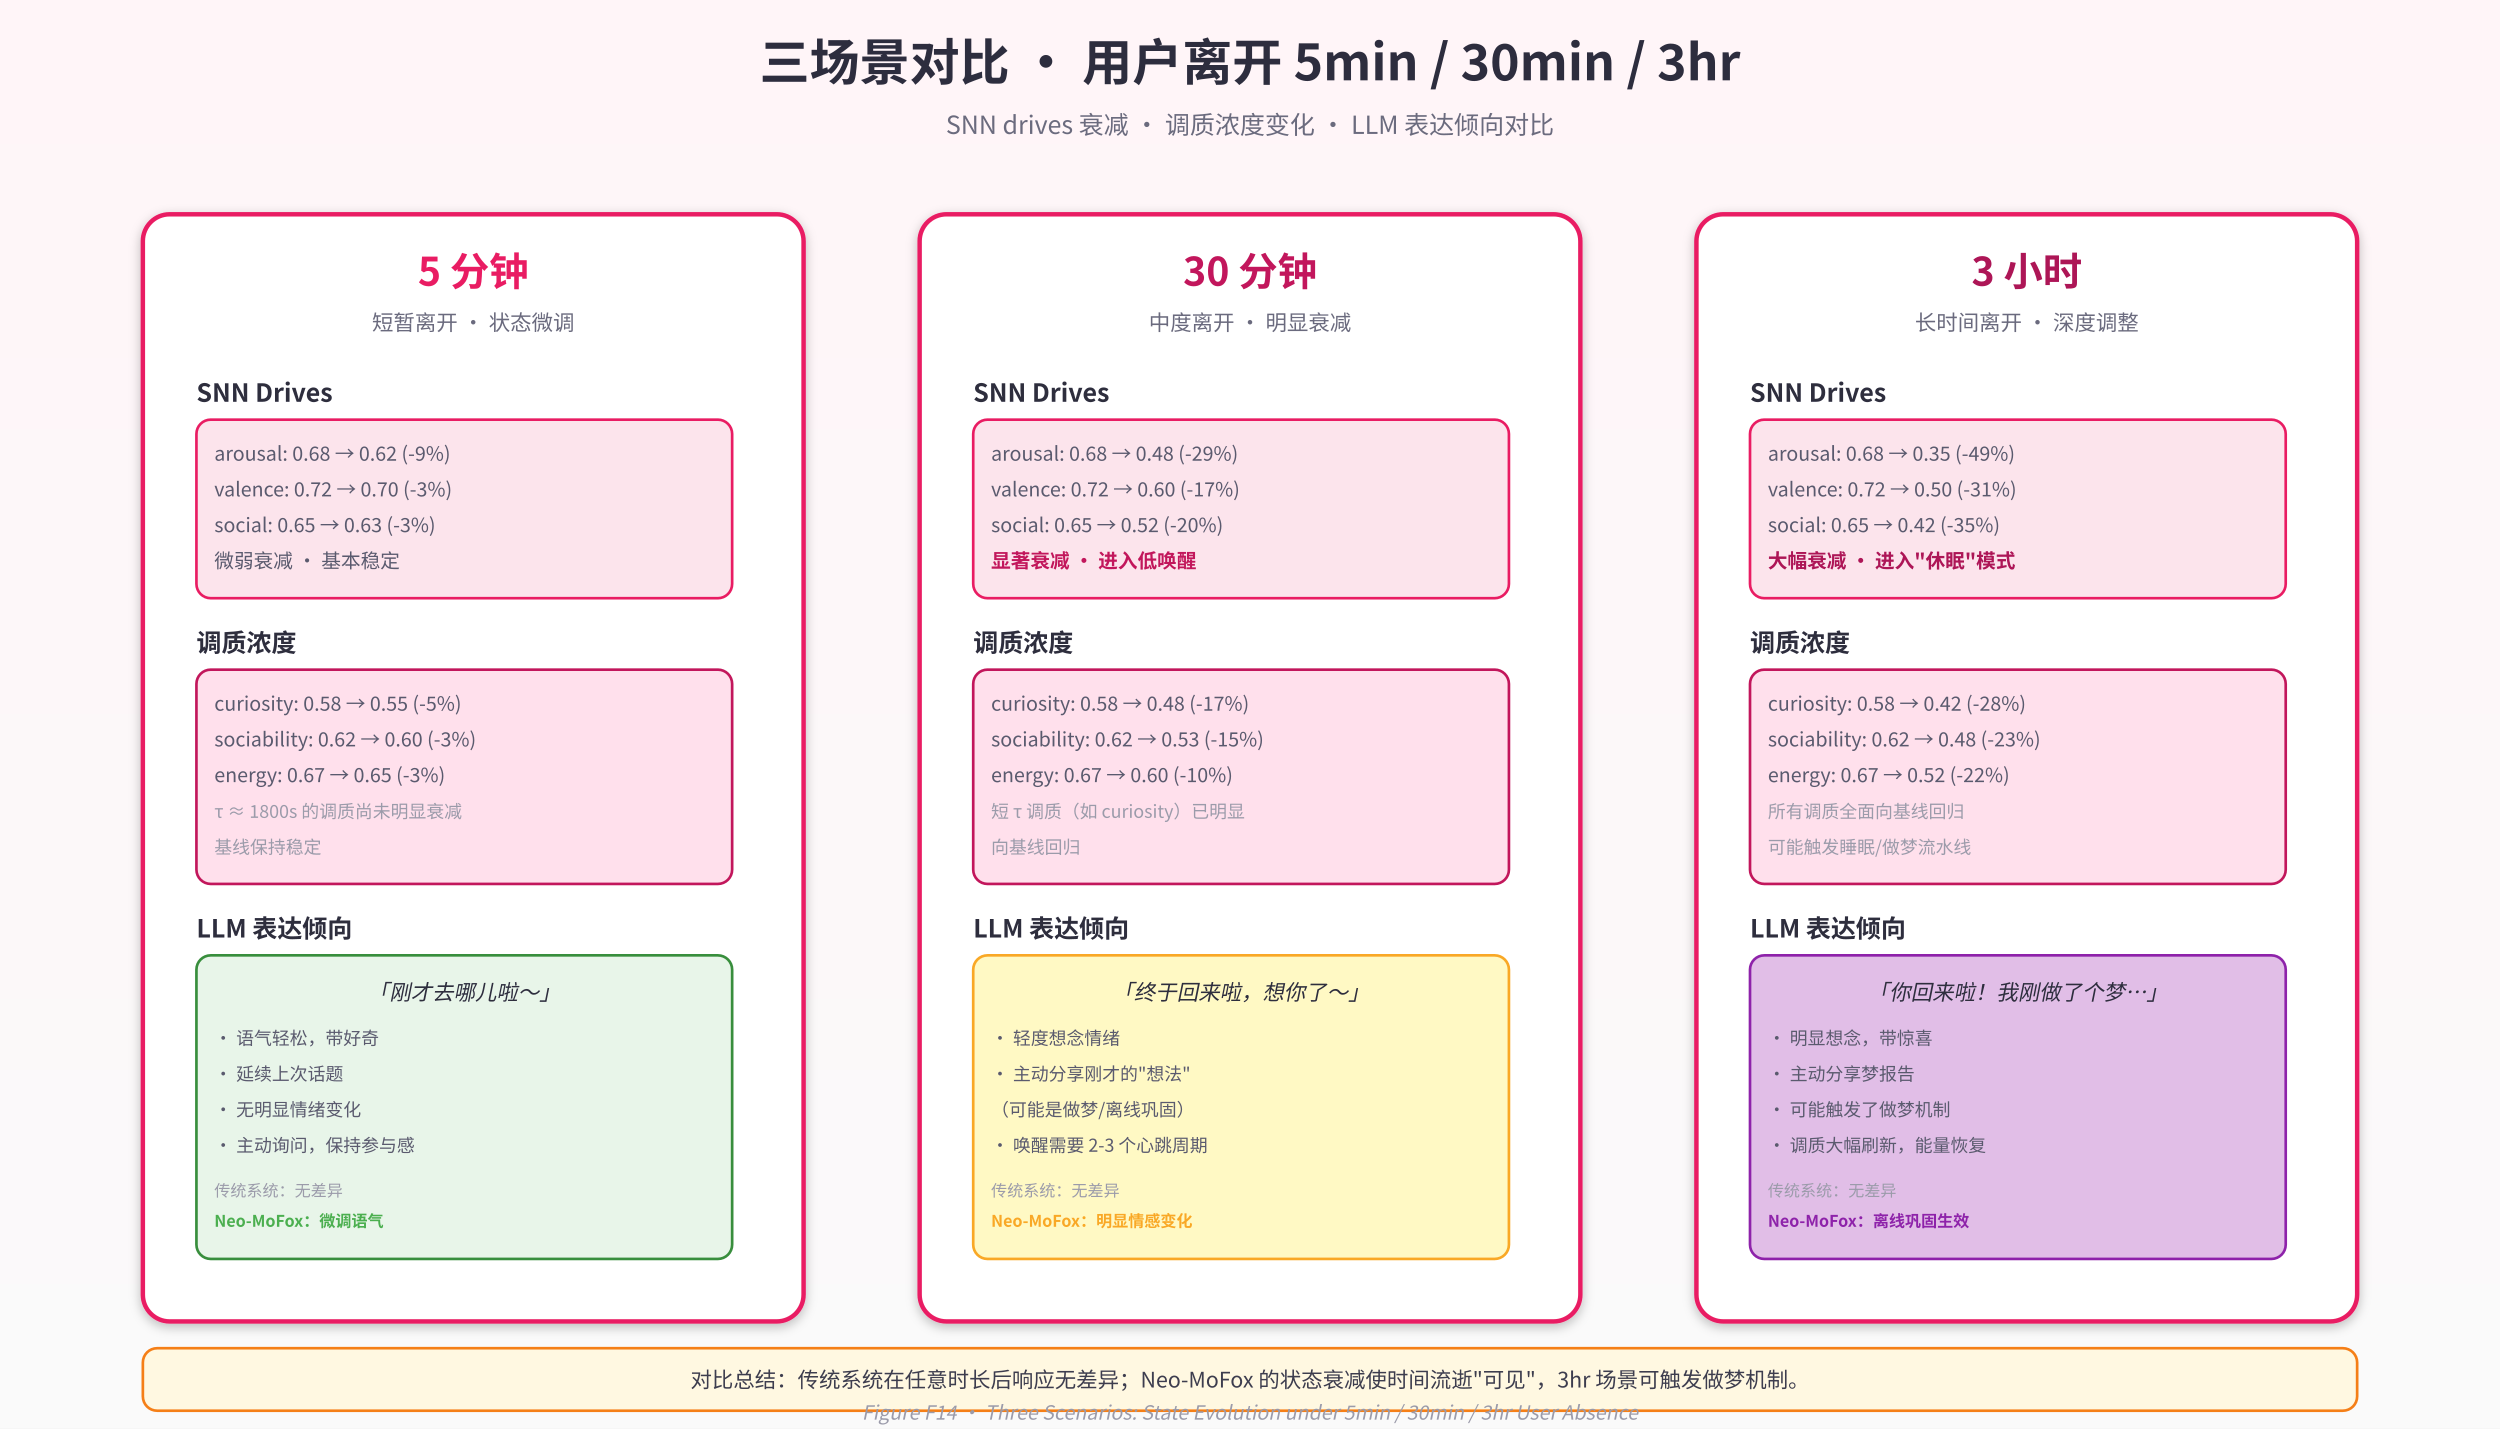
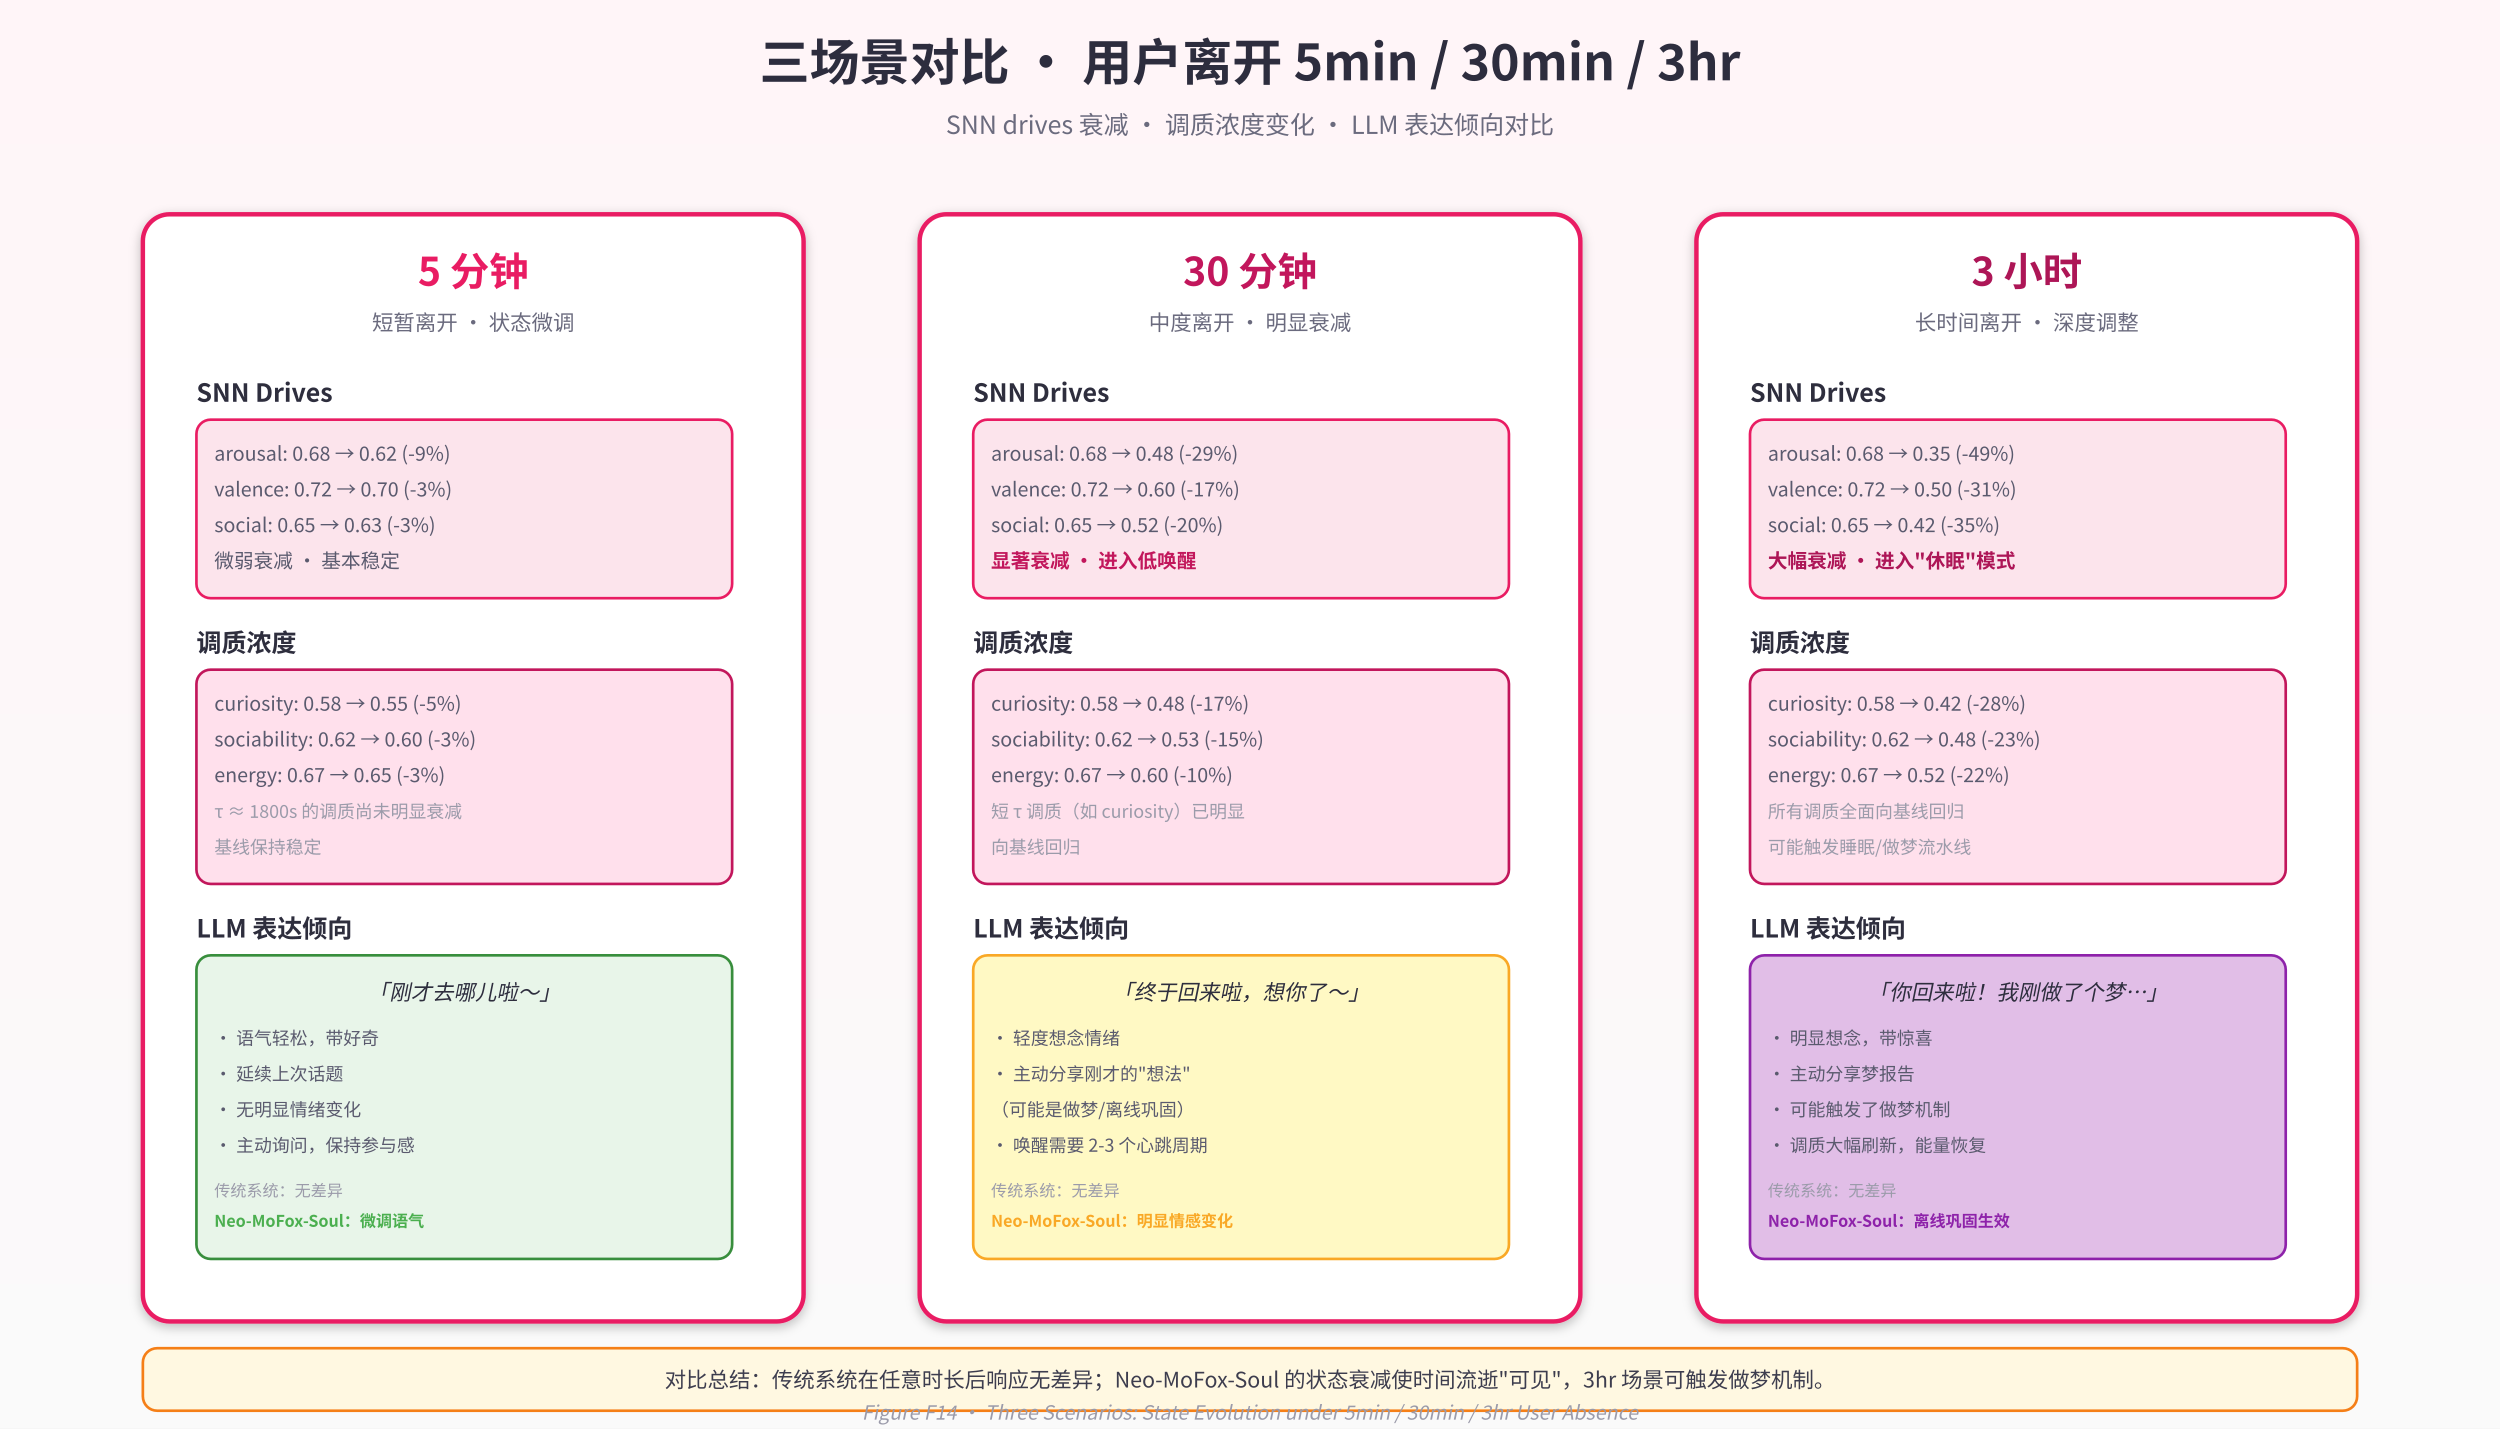
<svg xmlns="http://www.w3.org/2000/svg" viewBox="0 0 1400 800" font-family="Noto Sans CJK SC, PingFang SC, Microsoft YaHei, sans-serif">
  <defs>
    <linearGradient id="bgGrad" x1="0" y1="0" x2="0" y2="1">
      <stop offset="0%" stop-color="#FFF5F8" />
      <stop offset="100%" stop-color="#FAFAFA" />
    </linearGradient>
    <filter id="softShadow" x="-20%" y="-20%" width="140%" height="140%">
      <feGaussianBlur in="SourceAlpha" stdDeviation="3" />
      <feOffset dx="0" dy="2" result="offsetblur" />
      <feComponentTransfer>
        <feFuncA type="linear" slope="0.25" />
      </feComponentTransfer>
      <feMerge>
        <feMergeNode />
        <feMergeNode in="SourceGraphic" />
      </feMerge>
    </filter>
  </defs>
  <rect width="1400" height="800" fill="url(#bgGrad)" />
  <text x="700" y="45" text-anchor="middle" font-size="28" font-weight="700" fill="#2D2D3E">三场景对比 · 用户离开 5min / 30min / 3hr</text>
  <text x="700" y="75" text-anchor="middle" font-size="14" fill="#6B6B7E">SNN drives 衰减 · 调质浓度变化 · LLM 表达倾向对比</text>
  <g filter="url(#softShadow)">
    <rect x="80" y="120" width="370" height="620" rx="15" fill="#FFFFFF" stroke="#E91E63" stroke-width="2.5" />
    <text x="265" y="160" text-anchor="middle" font-size="22" font-weight="700" fill="#E91E63">5 分钟</text>
    <text x="265" y="185" text-anchor="middle" font-size="12" fill="#6B6B7E">短暂离开 · 状态微调</text>
    <g>
      <text x="110" y="225" font-size="14" font-weight="600" fill="#2D2D3E">SNN Drives</text>
      <rect x="110" y="235" width="300" height="100" rx="8" fill="#FCE4EC" stroke="#E91E63" stroke-width="1.5" />
      <text x="120" y="258" font-size="11" fill="#5A5A6E">arousal: 0.68 → 0.62 (-9%)</text>
      <text x="120" y="278" font-size="11" fill="#5A5A6E">valence: 0.72 → 0.70 (-3%)</text>
      <text x="120" y="298" font-size="11" fill="#5A5A6E">social: 0.65 → 0.63 (-3%)</text>
      <text x="120" y="318" font-size="11" fill="#5A5A6E">微弱衰减 · 基本稳定</text>
    </g>
    <g>
      <text x="110" y="365" font-size="14" font-weight="600" fill="#2D2D3E">调质浓度</text>
      <rect x="110" y="375" width="300" height="120" rx="8" fill="#FFE0EC" stroke="#C2185B" stroke-width="1.5" />
      <text x="120" y="398" font-size="11" fill="#5A5A6E">curiosity: 0.58 → 0.55 (-5%)</text>
      <text x="120" y="418" font-size="11" fill="#5A5A6E">sociability: 0.62 → 0.60 (-3%)</text>
      <text x="120" y="438" font-size="11" fill="#5A5A6E">energy: 0.67 → 0.65 (-3%)</text>
      <text x="120" y="458" font-size="10" fill="#9B9BAA">τ ≈ 1800s 的调质尚未明显衰减</text>
      <text x="120" y="478" font-size="10" fill="#9B9BAA">基线保持稳定</text>
    </g>
    <g>
      <text x="110" y="525" font-size="14" font-weight="600" fill="#2D2D3E">LLM 表达倾向</text>
      <rect x="110" y="535" width="300" height="170" rx="8" fill="#E8F5E9" stroke="#388E3C" stroke-width="1.5" />
      <text x="260" y="560" text-anchor="middle" font-size="12" font-style="italic" fill="#2D2D3E">「刚才去哪儿啦～」</text>
      <text x="120" y="585" font-size="10" fill="#5A5A6E">• 语气轻松，带好奇</text>
      <text x="120" y="605" font-size="10" fill="#5A5A6E">• 延续上次话题</text>
      <text x="120" y="625" font-size="10" fill="#5A5A6E">• 无明显情绪变化</text>
      <text x="120" y="645" font-size="10" fill="#5A5A6E">• 主动询问，保持参与感</text>
      <text x="120" y="670" font-size="9" fill="#9B9BAA">传统系统：无差异</text>
-       <text x="120" y="687" font-size="9" fill="#4CAF50" font-weight="600">Neo-MoFox：微调语气</text>
+       <text x="120" y="687" font-size="9" fill="#4CAF50" font-weight="600">Neo-MoFox-Soul：微调语气</text>
    </g>
  </g>
  <g filter="url(#softShadow)">
    <rect x="515" y="120" width="370" height="620" rx="15" fill="#FFFFFF" stroke="#E91E63" stroke-width="2.5" />
    <text x="700" y="160" text-anchor="middle" font-size="22" font-weight="700" fill="#C2185B">30 分钟</text>
    <text x="700" y="185" text-anchor="middle" font-size="12" fill="#6B6B7E">中度离开 · 明显衰减</text>
    <g>
      <text x="545" y="225" font-size="14" font-weight="600" fill="#2D2D3E">SNN Drives</text>
      <rect x="545" y="235" width="300" height="100" rx="8" fill="#FCE4EC" stroke="#E91E63" stroke-width="1.5" />
      <text x="555" y="258" font-size="11" fill="#5A5A6E">arousal: 0.68 → 0.48 (-29%)</text>
      <text x="555" y="278" font-size="11" fill="#5A5A6E">valence: 0.72 → 0.60 (-17%)</text>
      <text x="555" y="298" font-size="11" fill="#5A5A6E">social: 0.65 → 0.52 (-20%)</text>
      <text x="555" y="318" font-size="11" fill="#C2185B" font-weight="600">显著衰减 · 进入低唤醒</text>
    </g>
    <g>
      <text x="545" y="365" font-size="14" font-weight="600" fill="#2D2D3E">调质浓度</text>
      <rect x="545" y="375" width="300" height="120" rx="8" fill="#FFE0EC" stroke="#C2185B" stroke-width="1.5" />
      <text x="555" y="398" font-size="11" fill="#5A5A6E">curiosity: 0.58 → 0.48 (-17%)</text>
      <text x="555" y="418" font-size="11" fill="#5A5A6E">sociability: 0.62 → 0.53 (-15%)</text>
      <text x="555" y="438" font-size="11" fill="#5A5A6E">energy: 0.67 → 0.60 (-10%)</text>
      <text x="555" y="458" font-size="10" fill="#9B9BAA">短 τ 调质（如 curiosity）已明显</text>
      <text x="555" y="478" font-size="10" fill="#9B9BAA">向基线回归</text>
    </g>
    <g>
      <text x="545" y="525" font-size="14" font-weight="600" fill="#2D2D3E">LLM 表达倾向</text>
      <rect x="545" y="535" width="300" height="170" rx="8" fill="#FFF9C4" stroke="#F9A825" stroke-width="1.5" />
      <text x="695" y="560" text-anchor="middle" font-size="12" font-style="italic" fill="#2D2D3E">「终于回来啦，想你了～」</text>
      <text x="555" y="585" font-size="10" fill="#5A5A6E">• 轻度想念情绪</text>
      <text x="555" y="605" font-size="10" fill="#5A5A6E">• 主动分享刚才的"想法"</text>
      <text x="555" y="625" font-size="10" fill="#5A5A6E">  （可能是做梦/离线巩固）</text>
      <text x="555" y="645" font-size="10" fill="#5A5A6E">• 唤醒需要 2-3 个心跳周期</text>
      <text x="555" y="670" font-size="9" fill="#9B9BAA">传统系统：无差异</text>
-       <text x="555" y="687" font-size="9" fill="#F9A825" font-weight="600">Neo-MoFox：明显情感变化</text>
+       <text x="555" y="687" font-size="9" fill="#F9A825" font-weight="600">Neo-MoFox-Soul：明显情感变化</text>
    </g>
  </g>
  <g filter="url(#softShadow)">
    <rect x="950" y="120" width="370" height="620" rx="15" fill="#FFFFFF" stroke="#E91E63" stroke-width="2.5" />
    <text x="1135" y="160" text-anchor="middle" font-size="22" font-weight="700" fill="#AD1457">3 小时</text>
    <text x="1135" y="185" text-anchor="middle" font-size="12" fill="#6B6B7E">长时间离开 · 深度调整</text>
    <g>
      <text x="980" y="225" font-size="14" font-weight="600" fill="#2D2D3E">SNN Drives</text>
      <rect x="980" y="235" width="300" height="100" rx="8" fill="#FCE4EC" stroke="#E91E63" stroke-width="1.5" />
      <text x="990" y="258" font-size="11" fill="#5A5A6E">arousal: 0.68 → 0.35 (-49%)</text>
      <text x="990" y="278" font-size="11" fill="#5A5A6E">valence: 0.72 → 0.50 (-31%)</text>
      <text x="990" y="298" font-size="11" fill="#5A5A6E">social: 0.65 → 0.42 (-35%)</text>
      <text x="990" y="318" font-size="11" fill="#AD1457" font-weight="600">大幅衰减 · 进入"休眠"模式</text>
    </g>
    <g>
      <text x="980" y="365" font-size="14" font-weight="600" fill="#2D2D3E">调质浓度</text>
      <rect x="980" y="375" width="300" height="120" rx="8" fill="#FFE0EC" stroke="#C2185B" stroke-width="1.5" />
      <text x="990" y="398" font-size="11" fill="#5A5A6E">curiosity: 0.58 → 0.42 (-28%)</text>
      <text x="990" y="418" font-size="11" fill="#5A5A6E">sociability: 0.62 → 0.48 (-23%)</text>
      <text x="990" y="438" font-size="11" fill="#5A5A6E">energy: 0.67 → 0.52 (-22%)</text>
      <text x="990" y="458" font-size="10" fill="#9B9BAA">所有调质全面向基线回归</text>
      <text x="990" y="478" font-size="10" fill="#9B9BAA">可能触发睡眠/做梦流水线</text>
    </g>
    <g>
      <text x="980" y="525" font-size="14" font-weight="600" fill="#2D2D3E">LLM 表达倾向</text>
      <rect x="980" y="535" width="300" height="170" rx="8" fill="#E1BEE7" stroke="#8E24AA" stroke-width="1.5" />
      <text x="1130" y="560" text-anchor="middle" font-size="12" font-style="italic" fill="#2D2D3E">「你回来啦！我刚做了个梦…」</text>
      <text x="990" y="585" font-size="10" fill="#5A5A6E">• 明显想念，带惊喜</text>
      <text x="990" y="605" font-size="10" fill="#5A5A6E">• 主动分享梦报告</text>
      <text x="990" y="625" font-size="10" fill="#5A5A6E">• 可能触发了做梦机制</text>
      <text x="990" y="645" font-size="10" fill="#5A5A6E">• 调质大幅刷新，能量恢复</text>
      <text x="990" y="670" font-size="9" fill="#9B9BAA">传统系统：无差异</text>
-       <text x="990" y="687" font-size="9" fill="#8E24AA" font-weight="600">Neo-MoFox：离线巩固生效</text>
+       <text x="990" y="687" font-size="9" fill="#8E24AA" font-weight="600">Neo-MoFox-Soul：离线巩固生效</text>
    </g>
  </g>
  <g>
    <rect x="80" y="755" width="1240" height="35" rx="8" fill="#FFF8E1" stroke="#F57F17" stroke-width="1.5" />
-     <text x="700" y="777" text-anchor="middle" font-size="12" fill="#3D3D4E">对比总结：传统系统在任意时长后响应无差异；Neo-MoFox 的状态衰减使时间流逝"可见"，3hr 场景可触发做梦机制。</text>
+     <text x="700" y="777" text-anchor="middle" font-size="12" fill="#3D3D4E">对比总结：传统系统在任意时长后响应无差异；Neo-MoFox-Soul 的状态衰减使时间流逝"可见"，3hr 场景可触发做梦机制。</text>
  </g>
  <text x="700" y="795" text-anchor="middle" font-size="11" fill="#9B9BAA" font-style="italic">Figure F14 · Three Scenarios: State Evolution under 5min / 30min / 3hr User Absence</text>
</svg>
